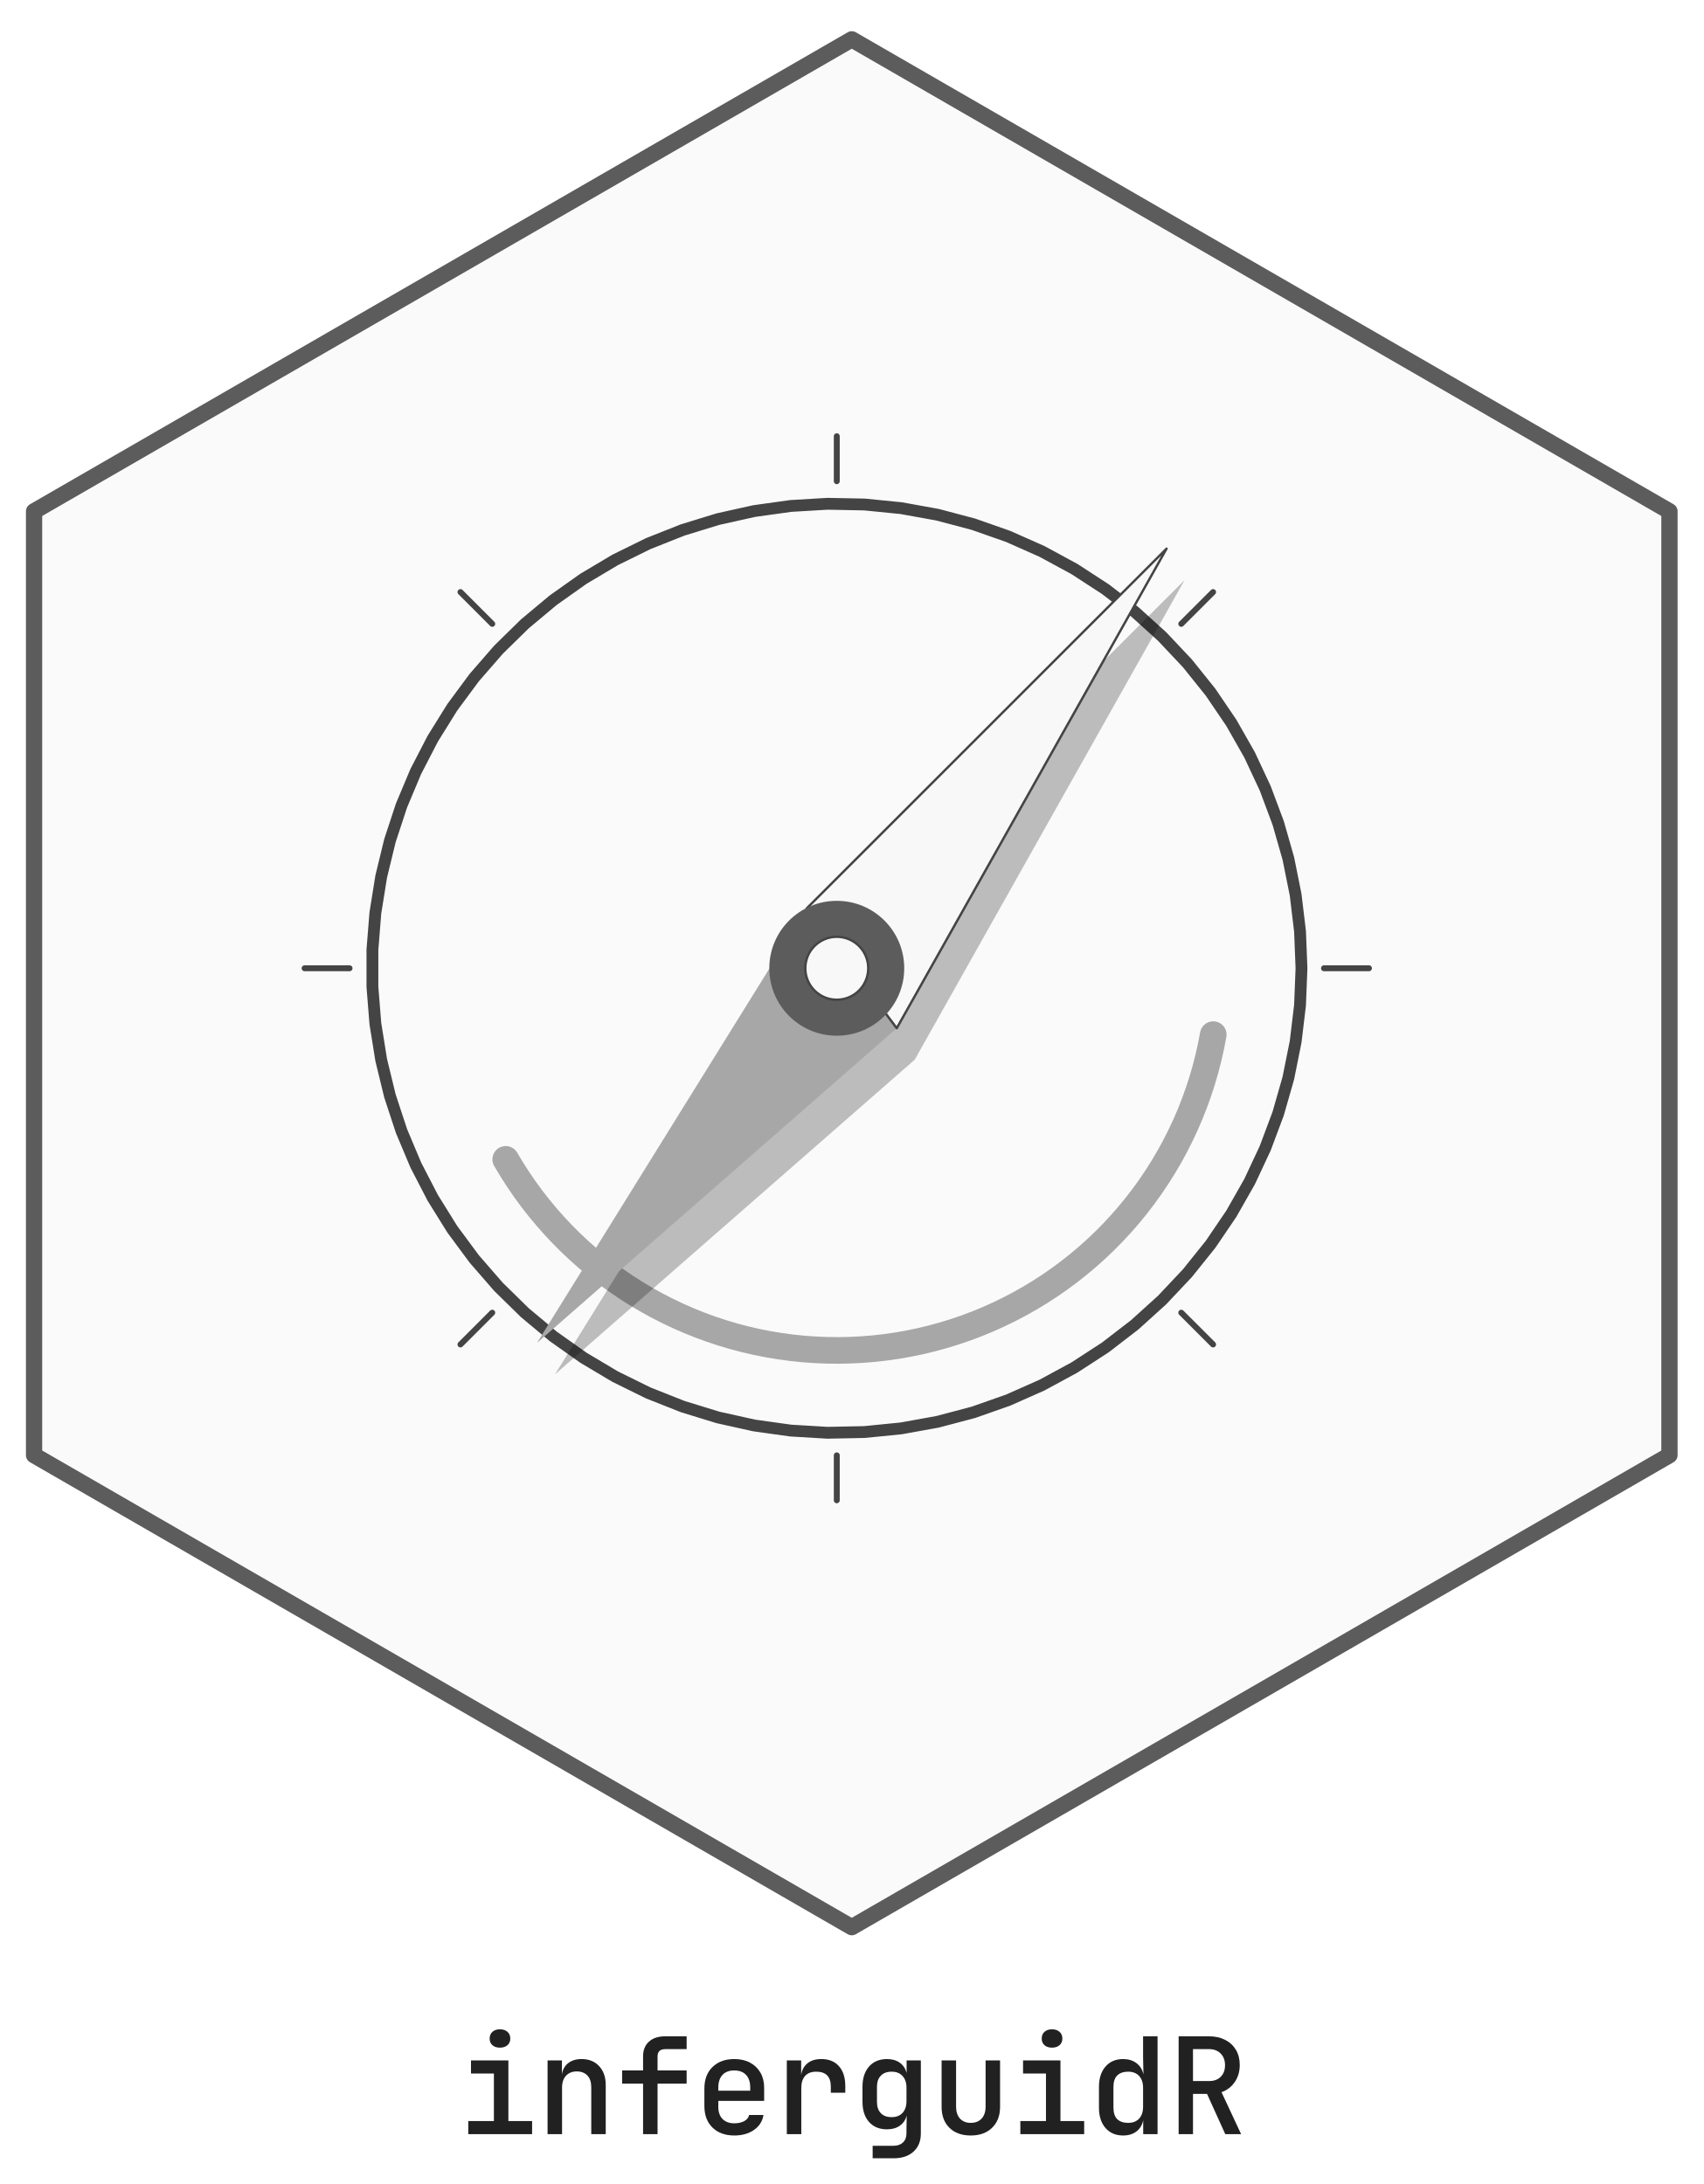
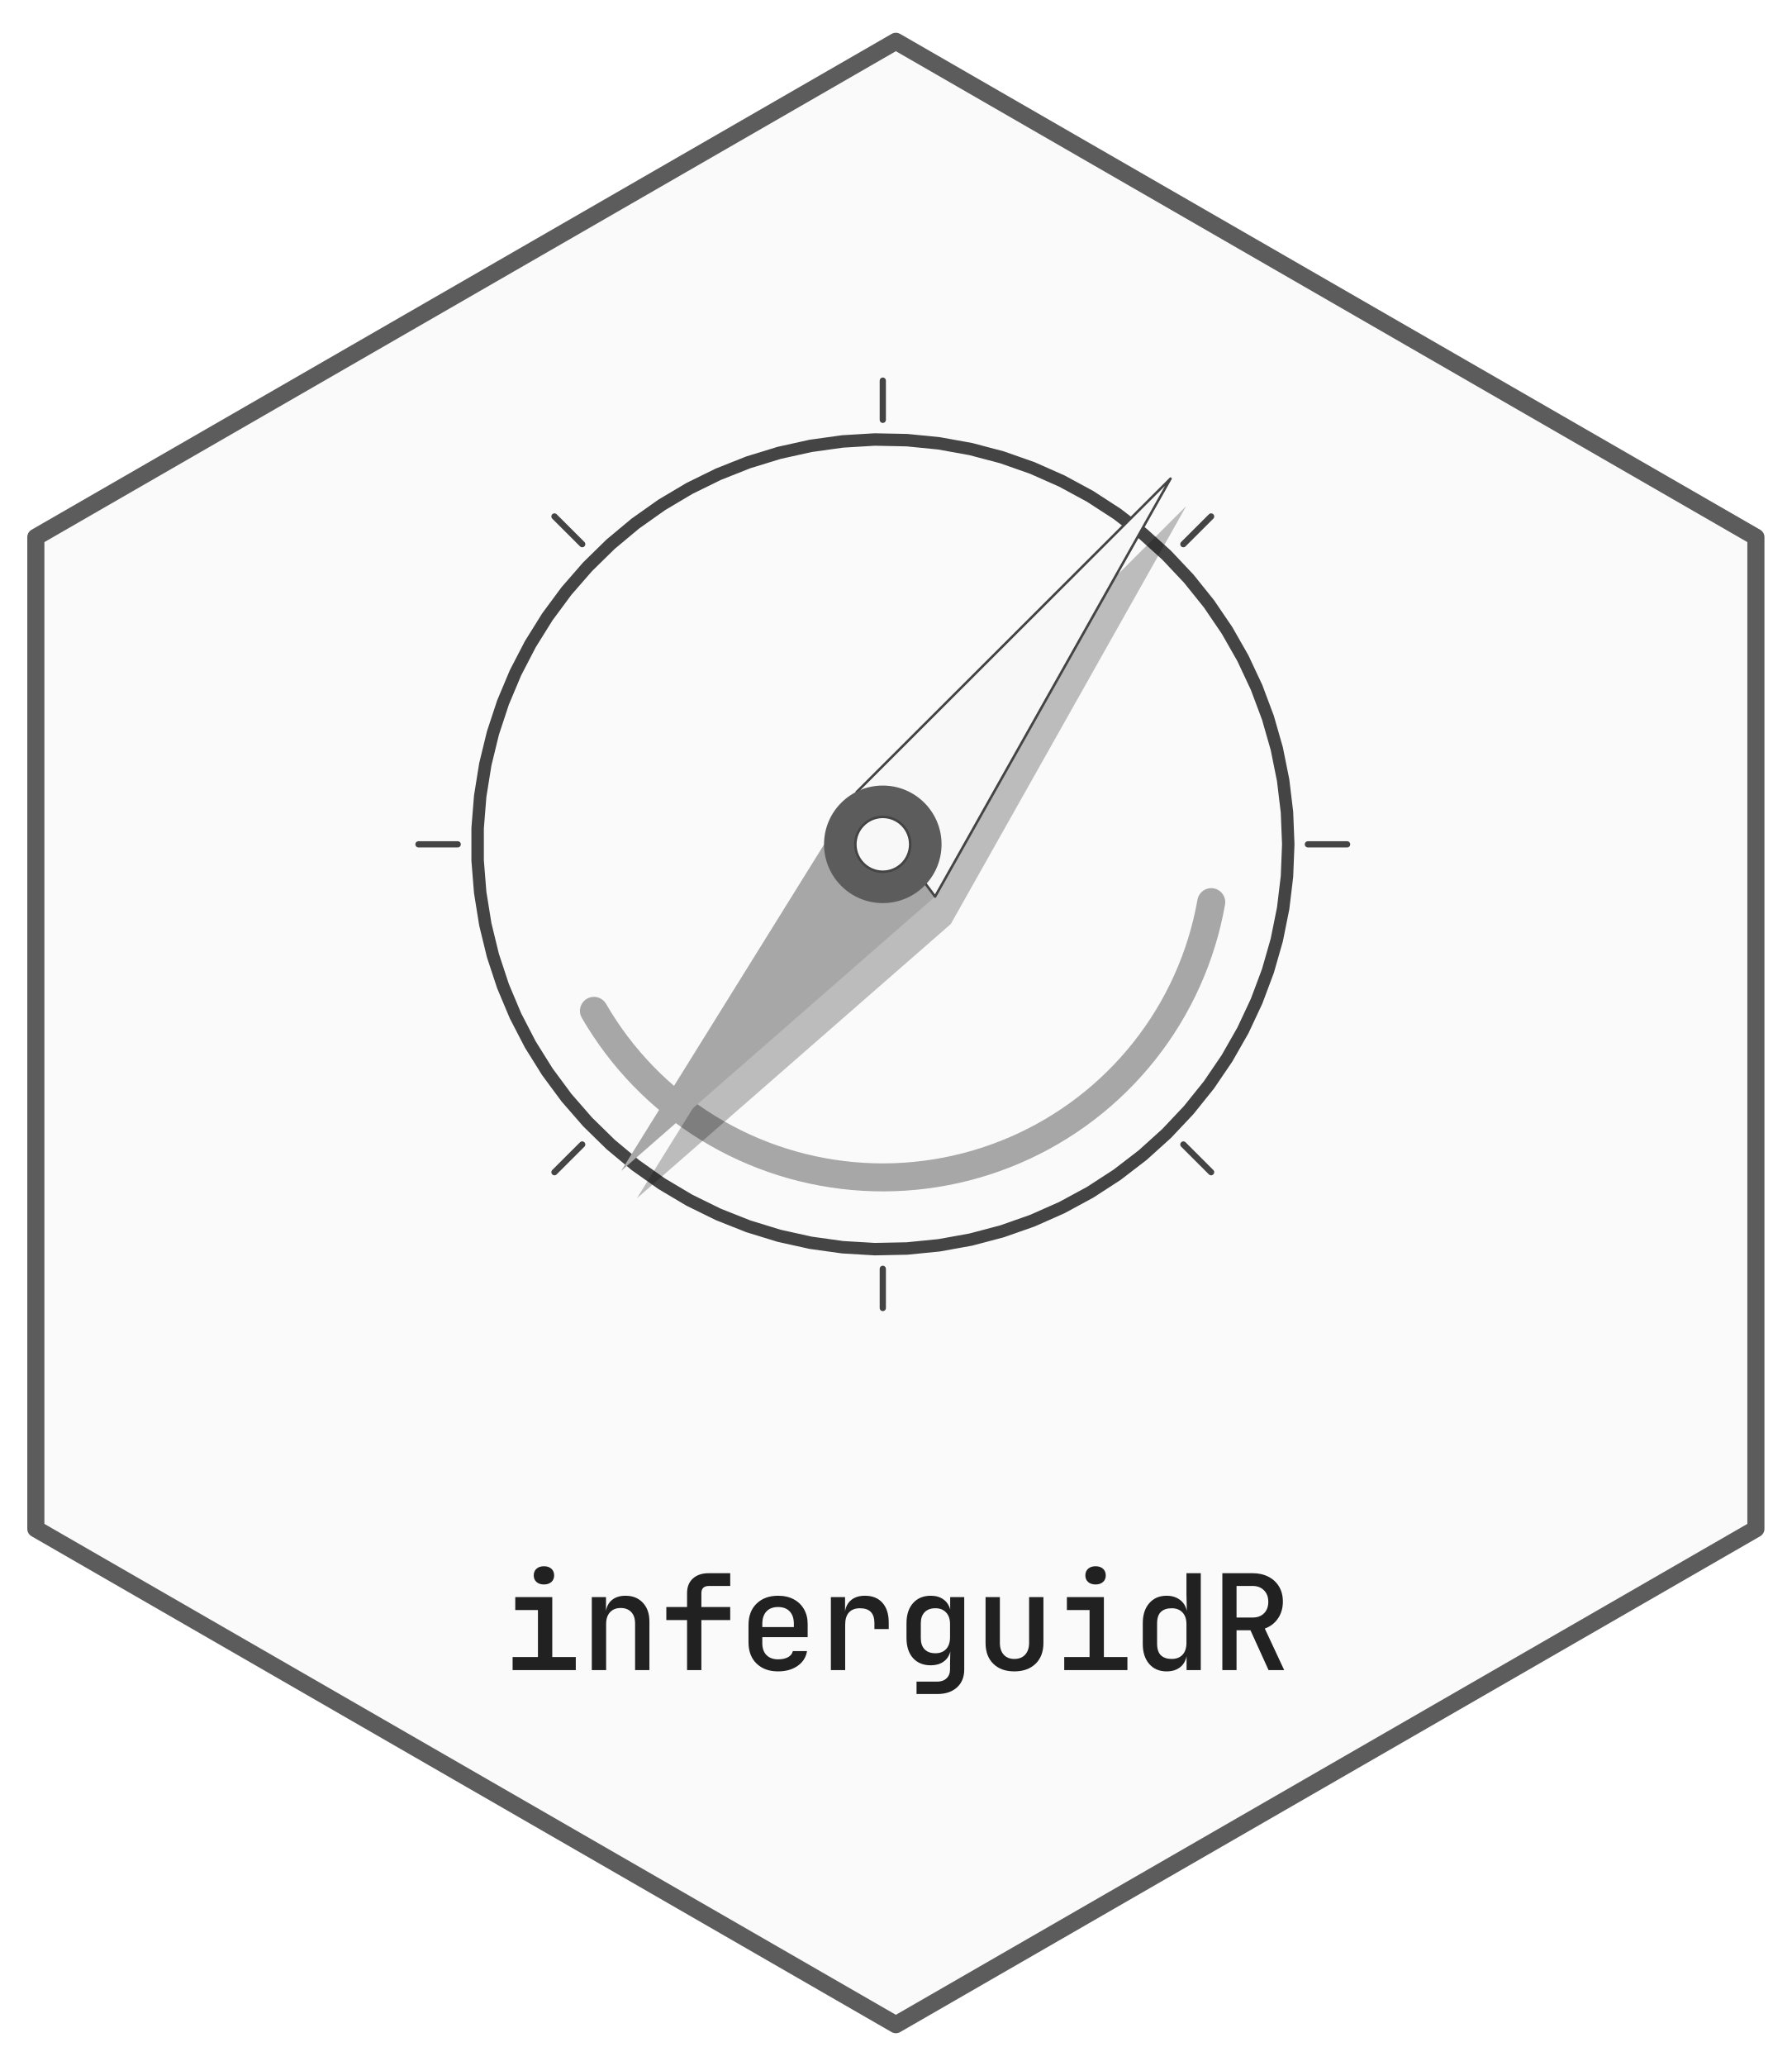
- <svg xmlns="http://www.w3.org/2000/svg" xmlns:xlink="http://www.w3.org/1999/xlink" width="432pt" height="554pt" viewBox="0 0 432 554">
+ <svg xmlns="http://www.w3.org/2000/svg" xmlns:xlink="http://www.w3.org/1999/xlink" width="432pt" height="498pt" viewBox="0 0 432 498">
  <defs>
    <g>
      <g id="glyph-0-0">
-         <path d="M 2.75 0 L 2.75 -3.328 L 9.25 -3.328 L 9.25 -15.375 L 3.438 -15.375 L 3.438 -18.703 L 12.922 -18.703 L 12.922 -3.328 L 18.938 -3.328 L 18.938 0 Z M 10.781 -21.938 C 9.988 -21.938 9.352 -22.145 8.875 -22.562 C 8.406 -22.977 8.172 -23.535 8.172 -24.234 C 8.172 -24.961 8.406 -25.535 8.875 -25.953 C 9.352 -26.379 9.988 -26.594 10.781 -26.594 C 11.57 -26.594 12.207 -26.379 12.688 -25.953 C 13.164 -25.535 13.406 -24.961 13.406 -24.234 C 13.406 -23.535 13.164 -22.977 12.688 -22.562 C 12.207 -22.145 11.57 -21.938 10.781 -21.938 Z M 10.781 -21.938 " />
+         <path d="M 2.594 0 L 2.594 -3.141 L 8.703 -3.141 L 8.703 -14.469 L 3.234 -14.469 L 3.234 -17.594 L 12.156 -17.594 L 12.156 -3.141 L 17.828 -3.141 L 17.828 0 Z M 10.156 -20.641 C 9.406 -20.641 8.805 -20.836 8.359 -21.234 C 7.91 -21.629 7.688 -22.156 7.688 -22.812 C 7.688 -23.5 7.91 -24.039 8.359 -24.438 C 8.805 -24.832 9.406 -25.031 10.156 -25.031 C 10.895 -25.031 11.488 -24.832 11.938 -24.438 C 12.383 -24.039 12.609 -23.5 12.609 -22.812 C 12.609 -22.156 12.383 -21.629 11.938 -21.234 C 11.488 -20.836 10.895 -20.641 10.156 -20.641 Z M 10.156 -20.641 " />
      </g>
      <g id="glyph-0-1">
-         <path d="M 2.859 0 L 2.859 -18.703 L 6.5 -18.703 L 6.5 -15.125 C 6.676 -16.352 7.203 -17.312 8.078 -18 C 8.953 -18.695 10.086 -19.047 11.484 -19.047 C 13.348 -19.047 14.832 -18.445 15.938 -17.25 C 17.051 -16.062 17.609 -14.457 17.609 -12.438 L 17.609 0 L 13.938 0 L 13.938 -11.906 C 13.938 -13.195 13.609 -14.188 12.953 -14.875 C 12.297 -15.562 11.398 -15.906 10.266 -15.906 C 9.109 -15.906 8.195 -15.539 7.531 -14.812 C 6.863 -14.094 6.531 -13.086 6.531 -11.797 L 6.531 0 Z M 2.859 0 " />
+         <path d="M 2.688 0 L 2.688 -17.594 L 6.109 -17.594 L 6.109 -14.234 C 6.285 -15.391 6.781 -16.289 7.594 -16.938 C 8.414 -17.594 9.488 -17.922 10.812 -17.922 C 12.562 -17.922 13.957 -17.359 15 -16.234 C 16.051 -15.117 16.578 -13.613 16.578 -11.719 L 16.578 0 L 13.125 0 L 13.125 -11.203 C 13.125 -12.422 12.812 -13.352 12.188 -14 C 11.57 -14.645 10.727 -14.969 9.656 -14.969 C 8.57 -14.969 7.711 -14.625 7.078 -13.938 C 6.453 -13.258 6.141 -12.316 6.141 -11.109 L 6.141 0 Z M 2.688 0 " />
      </g>
      <g id="glyph-0-2">
-         <path d="M 7.078 0 L 7.078 -12.812 L 1.766 -12.812 L 1.766 -16.156 L 7.078 -16.156 L 7.078 -19.75 C 7.078 -21.312 7.57 -22.547 8.562 -23.453 C 9.562 -24.359 10.922 -24.812 12.641 -24.812 L 18.125 -24.812 L 18.125 -21.562 L 12.719 -21.562 C 11.406 -21.562 10.75 -20.945 10.75 -19.719 L 10.75 -16.156 L 18.125 -16.156 L 18.125 -12.812 L 10.75 -12.812 L 10.75 0 Z M 7.078 0 " />
+         <path d="M 6.656 0 L 6.656 -12.062 L 1.656 -12.062 L 1.656 -15.203 L 6.656 -15.203 L 6.656 -18.594 C 6.656 -20.062 7.125 -21.223 8.062 -22.078 C 9 -22.93 10.281 -23.359 11.906 -23.359 L 17.062 -23.359 L 17.062 -20.281 L 11.969 -20.281 C 10.727 -20.281 10.109 -19.707 10.109 -18.562 L 10.109 -15.203 L 17.062 -15.203 L 17.062 -12.062 L 10.109 -12.062 L 10.109 0 Z M 6.656 0 " />
      </g>
      <g id="glyph-0-3">
-         <path d="M 10.203 0.344 C 7.91 0.344 6.07 -0.32 4.688 -1.656 C 3.312 -3 2.625 -4.828 2.625 -7.141 L 2.625 -11.562 C 2.625 -13.875 3.312 -15.695 4.688 -17.031 C 6.07 -18.375 7.91 -19.047 10.203 -19.047 C 11.742 -19.047 13.078 -18.742 14.203 -18.141 C 15.336 -17.535 16.219 -16.688 16.844 -15.594 C 17.469 -14.508 17.781 -13.242 17.781 -11.797 L 17.781 -8.438 L 6.156 -8.438 L 6.156 -6.906 C 6.156 -5.594 6.516 -4.57 7.234 -3.844 C 7.961 -3.113 8.953 -2.75 10.203 -2.75 C 11.223 -2.75 12.07 -2.938 12.75 -3.312 C 13.426 -3.688 13.832 -4.203 13.969 -4.859 L 17.609 -4.859 C 17.359 -3.273 16.555 -2.008 15.203 -1.062 C 13.859 -0.125 12.191 0.344 10.203 0.344 Z M 6.156 -11.797 L 6.156 -11.016 L 14.25 -11.016 L 14.25 -11.828 C 14.25 -13.211 13.895 -14.281 13.188 -15.031 C 12.488 -15.781 11.492 -16.156 10.203 -16.156 C 8.91 -16.156 7.91 -15.773 7.203 -15.016 C 6.504 -14.254 6.156 -13.18 6.156 -11.797 Z M 6.156 -11.797 " />
+         <path d="M 9.594 0.312 C 7.445 0.312 5.723 -0.312 4.422 -1.562 C 3.117 -2.82 2.469 -4.539 2.469 -6.719 L 2.469 -10.875 C 2.469 -13.051 3.117 -14.77 4.422 -16.031 C 5.723 -17.289 7.445 -17.922 9.594 -17.922 C 11.051 -17.922 12.312 -17.633 13.375 -17.062 C 14.438 -16.5 15.258 -15.707 15.844 -14.688 C 16.438 -13.664 16.734 -12.473 16.734 -11.109 L 16.734 -7.938 L 5.797 -7.938 L 5.797 -6.5 C 5.797 -5.258 6.133 -4.297 6.812 -3.609 C 7.5 -2.93 8.426 -2.594 9.594 -2.594 C 10.562 -2.594 11.363 -2.766 12 -3.109 C 12.633 -3.461 13.02 -3.953 13.156 -4.578 L 16.578 -4.578 C 16.336 -3.086 15.582 -1.898 14.312 -1.016 C 13.051 -0.129 11.477 0.312 9.594 0.312 Z M 5.797 -11.109 L 5.797 -10.375 L 13.406 -10.375 L 13.406 -11.141 C 13.406 -12.441 13.07 -13.441 12.406 -14.141 C 11.75 -14.848 10.812 -15.203 9.594 -15.203 C 8.383 -15.203 7.445 -14.844 6.781 -14.125 C 6.125 -13.414 5.797 -12.41 5.797 -11.109 Z M 5.797 -11.109 " />
      </g>
      <g id="glyph-0-4">
-         <path d="M 3.531 0 L 3.531 -18.703 L 7.172 -18.703 L 7.172 -15.031 C 7.359 -16.27 7.891 -17.25 8.766 -17.969 C 9.648 -18.688 10.82 -19.047 12.281 -19.047 C 14.195 -19.047 15.688 -18.441 16.75 -17.234 C 17.82 -16.035 18.359 -14.348 18.359 -12.172 L 18.359 -10.5 L 14.688 -10.5 L 14.688 -12.062 C 14.688 -14.582 13.453 -15.844 10.984 -15.844 C 9.754 -15.844 8.816 -15.484 8.172 -14.766 C 7.523 -14.055 7.203 -13.02 7.203 -11.656 L 7.203 0 Z M 3.531 0 " />
+         <path d="M 3.328 0 L 3.328 -17.594 L 6.75 -17.594 L 6.75 -14.141 C 6.926 -15.316 7.426 -16.238 8.25 -16.906 C 9.082 -17.582 10.18 -17.922 11.547 -17.922 C 13.359 -17.922 14.766 -17.352 15.766 -16.219 C 16.773 -15.094 17.281 -13.504 17.281 -11.453 L 17.281 -9.891 L 13.828 -9.891 L 13.828 -11.359 C 13.828 -13.723 12.664 -14.906 10.344 -14.906 C 9.188 -14.906 8.301 -14.566 7.688 -13.891 C 7.082 -13.223 6.781 -12.25 6.781 -10.969 L 6.781 0 Z M 3.328 0 " />
      </g>
      <g id="glyph-0-5">
-         <path d="M 5.297 6.125 L 5.297 2.953 L 10.578 2.953 C 11.598 2.953 12.398 2.672 12.984 2.109 C 13.578 1.547 13.875 0.773 13.875 -0.203 L 13.875 -1.594 L 13.938 -4.719 C 13.645 -3.613 13.062 -2.754 12.188 -2.141 C 11.312 -1.523 10.227 -1.219 8.938 -1.219 C 7.008 -1.219 5.488 -1.844 4.375 -3.094 C 3.27 -4.344 2.719 -6.055 2.719 -8.234 L 2.719 -12 C 2.719 -14.156 3.27 -15.867 4.375 -17.141 C 5.488 -18.41 7.008 -19.047 8.938 -19.047 C 10.227 -19.047 11.305 -18.738 12.172 -18.125 C 13.035 -17.508 13.613 -16.645 13.906 -15.531 L 13.906 -18.703 L 17.516 -18.703 L 17.516 -0.141 C 17.516 1.785 16.895 3.312 15.656 4.438 C 14.414 5.562 12.734 6.125 10.609 6.125 Z M 10.125 -4.312 C 11.281 -4.312 12.191 -4.664 12.859 -5.375 C 13.535 -6.094 13.875 -7.098 13.875 -8.391 L 13.875 -11.797 C 13.875 -13.066 13.535 -14.055 12.859 -14.766 C 12.191 -15.484 11.281 -15.844 10.125 -15.844 C 8.926 -15.844 8.004 -15.5 7.359 -14.812 C 6.711 -14.133 6.391 -13.207 6.391 -12.031 L 6.391 -8.156 C 6.391 -6.957 6.711 -6.016 7.359 -5.328 C 8.004 -4.648 8.926 -4.312 10.125 -4.312 Z M 10.125 -4.312 " />
+         <path d="M 4.984 5.766 L 4.984 2.781 L 9.953 2.781 C 10.91 2.781 11.664 2.516 12.219 1.984 C 12.781 1.453 13.062 0.727 13.062 -0.188 L 13.062 -1.5 L 13.125 -4.453 C 12.844 -3.398 12.289 -2.586 11.469 -2.016 C 10.645 -1.441 9.629 -1.156 8.422 -1.156 C 6.609 -1.156 5.176 -1.738 4.125 -2.906 C 3.082 -4.082 2.562 -5.695 2.562 -7.75 L 2.562 -11.297 C 2.562 -13.328 3.082 -14.938 4.125 -16.125 C 5.176 -17.32 6.609 -17.922 8.422 -17.922 C 9.629 -17.922 10.641 -17.629 11.453 -17.047 C 12.266 -16.473 12.812 -15.664 13.094 -14.625 L 13.094 -17.594 L 16.484 -17.594 L 16.484 -0.125 C 16.484 1.688 15.898 3.117 14.734 4.172 C 13.566 5.234 11.984 5.766 9.984 5.766 Z M 9.531 -4.062 C 10.625 -4.062 11.484 -4.395 12.109 -5.062 C 12.742 -5.738 13.062 -6.688 13.062 -7.906 L 13.062 -11.109 C 13.062 -12.297 12.742 -13.223 12.109 -13.891 C 11.484 -14.566 10.625 -14.906 9.531 -14.906 C 8.406 -14.906 7.535 -14.582 6.922 -13.938 C 6.316 -13.301 6.016 -12.43 6.016 -11.328 L 6.016 -7.688 C 6.016 -6.551 6.316 -5.66 6.922 -5.016 C 7.535 -4.379 8.406 -4.062 9.531 -4.062 Z M 9.531 -4.062 " />
      </g>
      <g id="glyph-0-6">
-         <path d="M 10.172 0.344 C 7.898 0.344 6.098 -0.305 4.766 -1.609 C 3.441 -2.91 2.781 -4.688 2.781 -6.938 L 2.781 -18.703 L 6.453 -18.703 L 6.453 -6.969 C 6.453 -5.695 6.781 -4.691 7.438 -3.953 C 8.102 -3.223 9.016 -2.859 10.172 -2.859 C 11.348 -2.859 12.27 -3.223 12.938 -3.953 C 13.602 -4.691 13.938 -5.695 13.938 -6.969 L 13.938 -18.703 L 17.609 -18.703 L 17.609 -6.938 C 17.609 -4.688 16.93 -2.91 15.578 -1.609 C 14.234 -0.305 12.43 0.344 10.172 0.344 Z M 10.172 0.344 " />
+         <path d="M 9.562 0.312 C 7.438 0.312 5.75 -0.297 4.5 -1.516 C 3.25 -2.742 2.625 -4.414 2.625 -6.531 L 2.625 -17.594 L 6.078 -17.594 L 6.078 -6.562 C 6.078 -5.363 6.383 -4.414 7 -3.719 C 7.625 -3.031 8.477 -2.688 9.562 -2.688 C 10.676 -2.688 11.547 -3.031 12.172 -3.719 C 12.805 -4.414 13.125 -5.363 13.125 -6.562 L 13.125 -17.594 L 16.578 -17.594 L 16.578 -6.531 C 16.578 -4.414 15.941 -2.742 14.672 -1.516 C 13.398 -0.297 11.695 0.312 9.562 0.312 Z M 9.562 0.312 " />
      </g>
      <g id="glyph-0-7">
-         <path d="M 8.812 0.344 C 6.945 0.344 5.457 -0.289 4.344 -1.562 C 3.238 -2.832 2.688 -4.547 2.688 -6.703 L 2.688 -11.969 C 2.688 -14.145 3.238 -15.867 4.344 -17.141 C 5.457 -18.41 6.945 -19.047 8.812 -19.047 C 10.145 -19.047 11.27 -18.703 12.188 -18.016 C 13.102 -17.336 13.695 -16.383 13.969 -15.156 L 13.875 -19.484 L 13.875 -24.812 L 17.547 -24.812 L 17.547 0 L 13.906 0 L 13.906 -3.531 C 13.656 -2.312 13.082 -1.359 12.188 -0.672 C 11.289 0.004 10.164 0.344 8.812 0.344 Z M 10.094 -2.859 C 11.27 -2.859 12.191 -3.211 12.859 -3.922 C 13.535 -4.641 13.875 -5.656 13.875 -6.969 L 13.875 -11.766 C 13.875 -13.055 13.535 -14.055 12.859 -14.766 C 12.191 -15.484 11.27 -15.844 10.094 -15.844 C 8.914 -15.844 8 -15.531 7.344 -14.906 C 6.688 -14.281 6.359 -13.289 6.359 -11.938 L 6.359 -6.797 C 6.359 -5.41 6.688 -4.406 7.344 -3.781 C 8 -3.164 8.914 -2.859 10.094 -2.859 Z M 10.094 -2.859 " />
+         <path d="M 8.281 0.312 C 6.531 0.312 5.133 -0.281 4.094 -1.469 C 3.051 -2.664 2.531 -4.273 2.531 -6.297 L 2.531 -11.266 C 2.531 -13.316 3.051 -14.938 4.094 -16.125 C 5.133 -17.32 6.531 -17.922 8.281 -17.922 C 9.539 -17.922 10.602 -17.598 11.469 -16.953 C 12.332 -16.316 12.895 -15.422 13.156 -14.266 L 13.062 -18.344 L 13.062 -23.359 L 16.516 -23.359 L 16.516 0 L 13.094 0 L 13.094 -3.328 C 12.852 -2.172 12.312 -1.273 11.469 -0.641 C 10.625 -0.004 9.562 0.312 8.281 0.312 Z M 9.5 -2.688 C 10.613 -2.688 11.484 -3.02 12.109 -3.688 C 12.742 -4.363 13.062 -5.32 13.062 -6.562 L 13.062 -11.078 C 13.062 -12.285 12.742 -13.223 12.109 -13.891 C 11.484 -14.566 10.613 -14.906 9.5 -14.906 C 8.395 -14.906 7.531 -14.613 6.906 -14.031 C 6.289 -13.445 5.984 -12.516 5.984 -11.234 L 5.984 -6.406 C 5.984 -5.102 6.289 -4.156 6.906 -3.562 C 7.531 -2.977 8.395 -2.688 9.5 -2.688 Z M 9.5 -2.688 " />
      </g>
      <g id="glyph-0-8">
-         <path d="M 2.891 0 L 2.891 -24.812 L 10.641 -24.812 C 12.18 -24.812 13.535 -24.508 14.703 -23.906 C 15.867 -23.312 16.773 -22.469 17.422 -21.375 C 18.066 -20.289 18.391 -19.016 18.391 -17.547 C 18.391 -15.891 17.969 -14.445 17.125 -13.219 C 16.289 -12 15.172 -11.141 13.766 -10.641 L 18.734 0 L 14.719 0 L 10.094 -10.203 L 6.531 -10.203 L 6.531 0 Z M 6.531 -13.469 L 10.641 -13.469 C 11.867 -13.469 12.844 -13.828 13.562 -14.547 C 14.289 -15.273 14.656 -16.25 14.656 -17.469 C 14.656 -18.719 14.285 -19.711 13.547 -20.453 C 12.805 -21.191 11.836 -21.562 10.641 -21.562 L 6.531 -21.562 Z M 6.531 -13.469 " />
+         <path d="M 2.719 0 L 2.719 -23.359 L 10.016 -23.359 C 11.461 -23.359 12.734 -23.07 13.828 -22.5 C 14.93 -21.938 15.785 -21.145 16.391 -20.125 C 17.004 -19.102 17.312 -17.898 17.312 -16.516 C 17.312 -14.953 16.914 -13.594 16.125 -12.438 C 15.332 -11.289 14.273 -10.484 12.953 -10.016 L 17.625 0 L 13.859 0 L 9.5 -9.594 L 6.141 -9.594 L 6.141 0 Z M 6.141 -12.672 L 10.016 -12.672 C 11.172 -12.672 12.086 -13.008 12.766 -13.688 C 13.453 -14.375 13.797 -15.297 13.797 -16.453 C 13.797 -17.617 13.445 -18.547 12.75 -19.234 C 12.062 -19.93 11.148 -20.281 10.016 -20.281 L 6.141 -20.281 Z M 6.141 -12.672 " />
      </g>
    </g>
  </defs>
-   <path fill-rule="nonzero" fill="rgb(98.039%, 98.039%, 98.039%)" fill-opacity="1" stroke-width="4.125" stroke-linecap="round" stroke-linejoin="round" stroke="rgb(36.078%, 36.078%, 36.078%)" stroke-opacity="1" stroke-miterlimit="10" d="M 216 9.977 L 423.359 129.695 L 423.359 369.133 L 216 488.855 L 8.641 369.133 L 8.641 129.695 Z M 216 9.977 " />
-   <path fill="none" stroke-width="3" stroke-linecap="round" stroke-linejoin="round" stroke="rgb(26.667%, 26.667%, 26.667%)" stroke-opacity="1" stroke-miterlimit="10" d="M 330.047 245.613 L 329.676 236.25 L 328.559 226.945 L 326.711 217.762 L 324.133 208.75 L 320.852 199.973 L 316.883 191.484 L 312.25 183.34 L 306.988 175.586 L 301.125 168.277 L 294.699 161.457 L 287.75 155.168 L 280.328 149.453 L 272.473 144.344 L 264.234 139.875 L 255.668 136.074 L 246.828 132.969 L 237.77 130.57 L 228.547 128.902 L 219.223 127.973 L 209.855 127.789 L 200.5 128.348 L 191.223 129.645 L 182.074 131.68 L 173.117 134.434 L 164.406 137.891 L 156 142.027 L 147.949 146.82 L 140.301 152.238 L 133.109 158.242 L 126.418 164.805 L 120.27 171.875 L 114.699 179.41 L 109.75 187.367 L 105.445 195.691 L 101.816 204.328 L 98.887 213.23 L 96.672 222.336 L 95.188 231.586 L 94.441 240.93 L 94.441 250.301 L 95.188 259.641 L 96.672 268.891 L 98.887 277.996 L 101.816 286.898 L 105.445 295.535 L 109.75 303.859 L 114.699 311.816 L 120.27 319.352 L 126.418 326.426 L 133.109 332.984 L 140.301 338.992 L 147.949 344.406 L 156 349.199 L 164.406 353.34 L 173.117 356.793 L 182.074 359.547 L 191.223 361.582 L 200.5 362.883 L 209.855 363.441 L 219.223 363.254 L 228.547 362.324 L 237.77 360.656 L 246.828 358.262 L 255.668 355.152 L 264.234 351.352 L 272.473 346.883 L 280.328 341.777 L 287.75 336.059 L 294.699 329.77 L 301.125 322.949 L 306.988 315.641 L 312.25 307.887 L 316.883 299.742 L 320.852 291.254 L 324.133 282.477 L 326.711 273.469 L 328.559 264.281 L 329.676 254.977 L 330.047 245.613 " />
-   <path fill="none" stroke-width="6.75" stroke-linecap="round" stroke-linejoin="round" stroke="rgb(65.49%, 65.49%, 65.49%)" stroke-opacity="1" stroke-miterlimit="10" d="M 128.246 294.086 L 129.785 296.656 L 131.402 299.18 L 133.098 301.656 L 134.867 304.074 L 136.715 306.438 L 138.629 308.742 L 140.617 310.988 L 142.672 313.168 L 144.797 315.289 L 146.984 317.34 L 149.23 319.32 L 151.543 321.234 L 153.91 323.074 L 156.332 324.84 L 158.809 326.527 L 161.336 328.141 L 163.914 329.672 L 166.535 331.125 L 169.203 332.496 L 171.91 333.785 L 174.656 334.988 L 177.438 336.109 L 180.254 337.141 L 183.098 338.082 L 185.973 338.941 L 188.871 339.707 L 191.793 340.383 L 194.734 340.969 L 197.691 341.461 L 200.66 341.867 L 203.645 342.176 L 206.633 342.395 L 209.629 342.52 L 212.625 342.555 L 215.625 342.492 L 218.617 342.34 L 221.605 342.098 L 224.586 341.758 L 227.555 341.332 L 230.508 340.809 L 233.441 340.199 L 236.355 339.496 L 239.25 338.703 L 242.113 337.824 L 244.953 336.855 L 247.758 335.797 L 250.527 334.656 L 253.266 333.426 L 255.961 332.113 L 258.613 330.719 L 261.223 329.242 L 263.785 327.688 L 266.301 326.055 L 268.762 324.34 L 271.168 322.555 L 273.52 320.695 L 275.812 318.762 L 278.047 316.758 L 280.215 314.688 L 282.316 312.555 L 284.355 310.352 L 286.32 308.09 L 288.219 305.77 L 290.043 303.387 L 291.793 300.953 L 293.465 298.465 L 295.059 295.926 L 296.578 293.34 L 298.012 290.707 L 299.367 288.031 L 300.637 285.316 L 301.82 282.562 L 302.922 279.773 L 303.934 276.953 L 304.859 274.102 L 305.695 271.219 L 306.441 268.316 L 307.102 265.391 L 307.668 262.449 " />
-   <path fill="none" stroke-width="1.5" stroke-linecap="round" stroke-linejoin="round" stroke="rgb(26.667%, 26.667%, 26.667%)" stroke-opacity="1" stroke-miterlimit="10" d="M 335.75 245.613 L 347.156 245.613 " />
-   <path fill="none" stroke-width="1.5" stroke-linecap="round" stroke-linejoin="round" stroke="rgb(26.667%, 26.667%, 26.667%)" stroke-opacity="1" stroke-miterlimit="10" d="M 299.562 158.25 L 307.629 150.184 " />
-   <path fill="none" stroke-width="1.5" stroke-linecap="round" stroke-linejoin="round" stroke="rgb(26.667%, 26.667%, 26.667%)" stroke-opacity="1" stroke-miterlimit="10" d="M 212.199 122.062 L 212.199 110.656 " />
-   <path fill="none" stroke-width="1.5" stroke-linecap="round" stroke-linejoin="round" stroke="rgb(26.667%, 26.667%, 26.667%)" stroke-opacity="1" stroke-miterlimit="10" d="M 124.832 158.25 L 116.77 150.184 " />
-   <path fill="none" stroke-width="1.5" stroke-linecap="round" stroke-linejoin="round" stroke="rgb(26.667%, 26.667%, 26.667%)" stroke-opacity="1" stroke-miterlimit="10" d="M 88.645 245.613 L 77.242 245.613 " />
-   <path fill="none" stroke-width="1.5" stroke-linecap="round" stroke-linejoin="round" stroke="rgb(26.667%, 26.667%, 26.667%)" stroke-opacity="1" stroke-miterlimit="10" d="M 124.832 332.977 L 116.77 341.043 " />
-   <path fill="none" stroke-width="1.5" stroke-linecap="round" stroke-linejoin="round" stroke="rgb(26.667%, 26.667%, 26.667%)" stroke-opacity="1" stroke-miterlimit="10" d="M 212.199 369.164 L 212.199 380.57 " />
-   <path fill="none" stroke-width="1.5" stroke-linecap="round" stroke-linejoin="round" stroke="rgb(26.667%, 26.667%, 26.667%)" stroke-opacity="1" stroke-miterlimit="10" d="M 299.562 332.977 L 307.629 341.043 " />
-   <path fill-rule="nonzero" fill="rgb(1.961%, 1.961%, 1.961%)" fill-opacity="0.251" d="M 140.727 348.637 L 231.965 268.805 L 300.395 147.152 L 209.156 238.391 Z M 140.727 348.637 " />
-   <path fill-rule="nonzero" fill="rgb(65.49%, 65.49%, 65.49%)" fill-opacity="1" d="M 136.168 340.652 L 227.406 260.82 L 295.832 139.168 L 204.594 230.406 Z M 136.168 340.652 " />
-   <path fill-rule="nonzero" fill="rgb(97.255%, 97.255%, 97.255%)" fill-opacity="1" stroke-width="0.6" stroke-linecap="round" stroke-linejoin="round" stroke="rgb(26.667%, 26.667%, 26.667%)" stroke-opacity="1" stroke-miterlimit="10" d="M 204.594 230.406 L 227.406 260.82 L 295.832 139.168 Z M 204.594 230.406 " />
-   <path fill-rule="nonzero" fill="rgb(36.078%, 36.078%, 36.078%)" fill-opacity="1" d="M 229.305 245.613 C 229.305 255.062 221.645 262.723 212.199 262.723 C 202.75 262.723 195.09 255.062 195.09 245.613 C 195.09 236.164 202.75 228.508 212.199 228.508 C 221.645 228.508 229.305 236.164 229.305 245.613 " />
-   <path fill-rule="nonzero" fill="rgb(97.255%, 97.255%, 97.255%)" fill-opacity="1" stroke-width="0.6" stroke-linecap="round" stroke-linejoin="round" stroke="rgb(26.667%, 26.667%, 26.667%)" stroke-opacity="1" stroke-miterlimit="10" d="M 220.184 245.613 C 220.184 250.023 216.609 253.598 212.199 253.598 C 207.789 253.598 204.215 250.023 204.215 245.613 C 204.215 241.203 207.789 237.629 212.199 237.629 C 216.609 237.629 220.184 241.203 220.184 245.613 " />
+   <path fill-rule="nonzero" fill="rgb(98.039%, 98.039%, 98.039%)" fill-opacity="1" stroke-width="4.125" stroke-linecap="round" stroke-linejoin="round" stroke="rgb(36.078%, 36.078%, 36.078%)" stroke-opacity="1" stroke-miterlimit="10" d="M 216 9.961 L 423.359 129.48 L 423.359 368.52 L 216 488.039 L 8.641 368.52 L 8.641 129.48 Z M 216 9.961 " />
+   <path fill="none" stroke-width="3" stroke-linecap="round" stroke-linejoin="round" stroke="rgb(26.667%, 26.667%, 26.667%)" stroke-opacity="1" stroke-miterlimit="10" d="M 310.609 203.523 L 310.301 195.766 L 309.375 188.062 L 307.84 180.453 L 305.703 172.992 L 302.98 165.723 L 299.688 158.695 L 295.844 151.949 L 291.477 145.527 L 286.613 139.477 L 281.285 133.828 L 275.52 128.617 L 269.363 123.883 L 262.844 119.652 L 256.012 115.953 L 248.906 112.805 L 241.574 110.23 L 234.059 108.246 L 226.41 106.867 L 218.676 106.098 L 210.902 105.941 L 203.145 106.406 L 195.445 107.48 L 187.855 109.164 L 180.426 111.445 L 173.203 114.309 L 166.227 117.734 L 159.547 121.703 L 153.203 126.191 L 147.238 131.164 L 141.688 136.598 L 136.586 142.453 L 131.969 148.695 L 127.859 155.285 L 124.289 162.176 L 121.281 169.332 L 118.848 176.703 L 117.012 184.242 L 115.781 191.906 L 115.16 199.641 L 115.16 207.402 L 115.781 215.137 L 117.012 222.801 L 118.848 230.34 L 121.281 237.711 L 124.289 244.867 L 127.859 251.762 L 131.969 258.348 L 136.586 264.59 L 141.688 270.445 L 147.238 275.879 L 153.203 280.852 L 159.547 285.34 L 166.227 289.309 L 173.203 292.734 L 180.426 295.598 L 187.855 297.879 L 195.445 299.562 L 203.145 300.637 L 210.902 301.102 L 218.676 300.945 L 226.41 300.176 L 234.059 298.797 L 241.574 296.812 L 248.906 294.238 L 256.012 291.09 L 262.844 287.391 L 269.363 283.16 L 275.52 278.426 L 281.285 273.219 L 286.613 267.57 L 291.477 261.516 L 295.844 255.094 L 299.688 248.348 L 302.98 241.32 L 305.703 234.051 L 307.84 226.59 L 309.375 218.98 L 310.301 211.277 L 310.609 203.523 " />
+   <path fill="none" stroke-width="6.75" stroke-linecap="round" stroke-linejoin="round" stroke="rgb(65.49%, 65.49%, 65.49%)" stroke-opacity="1" stroke-miterlimit="10" d="M 143.203 243.664 L 144.48 245.793 L 145.824 247.883 L 147.23 249.934 L 148.699 251.938 L 150.227 253.895 L 151.816 255.801 L 153.469 257.66 L 155.172 259.469 L 156.934 261.223 L 158.746 262.922 L 160.613 264.562 L 162.527 266.148 L 164.492 267.672 L 166.504 269.133 L 168.559 270.531 L 170.656 271.867 L 172.793 273.137 L 174.969 274.34 L 177.18 275.477 L 179.426 276.543 L 181.703 277.539 L 184.012 278.465 L 186.348 279.32 L 188.707 280.102 L 191.09 280.812 L 193.496 281.445 L 195.918 282.004 L 198.359 282.492 L 200.812 282.898 L 203.273 283.234 L 205.75 283.492 L 208.23 283.672 L 210.715 283.777 L 213.203 283.805 L 215.688 283.754 L 218.172 283.629 L 220.652 283.426 L 223.121 283.145 L 225.586 282.789 L 228.035 282.359 L 230.469 281.852 L 232.887 281.273 L 235.285 280.617 L 237.664 279.887 L 240.016 279.082 L 242.344 278.207 L 244.645 277.262 L 246.914 276.246 L 249.148 275.16 L 251.352 274.004 L 253.516 272.781 L 255.641 271.492 L 257.727 270.137 L 259.77 268.723 L 261.766 267.242 L 263.715 265.699 L 265.617 264.102 L 267.469 262.441 L 269.27 260.727 L 271.012 258.957 L 272.703 257.137 L 274.336 255.262 L 275.91 253.34 L 277.422 251.367 L 278.871 249.352 L 280.262 247.293 L 281.586 245.188 L 282.844 243.047 L 284.031 240.867 L 285.156 238.652 L 286.211 236.402 L 287.191 234.121 L 288.105 231.812 L 288.945 229.477 L 289.715 227.113 L 290.406 224.727 L 291.027 222.324 L 291.57 219.902 L 292.043 217.461 " />
+   <path fill="none" stroke-width="1.5" stroke-linecap="round" stroke-linejoin="round" stroke="rgb(26.667%, 26.667%, 26.667%)" stroke-opacity="1" stroke-miterlimit="10" d="M 315.34 203.523 L 324.801 203.523 " />
+   <path fill="none" stroke-width="1.5" stroke-linecap="round" stroke-linejoin="round" stroke="rgb(26.667%, 26.667%, 26.667%)" stroke-opacity="1" stroke-miterlimit="10" d="M 285.32 131.168 L 292.008 124.492 " />
+   <path fill="none" stroke-width="1.5" stroke-linecap="round" stroke-linejoin="round" stroke="rgb(26.667%, 26.667%, 26.667%)" stroke-opacity="1" stroke-miterlimit="10" d="M 212.848 101.199 L 212.848 91.754 " />
+   <path fill="none" stroke-width="1.5" stroke-linecap="round" stroke-linejoin="round" stroke="rgb(26.667%, 26.667%, 26.667%)" stroke-opacity="1" stroke-miterlimit="10" d="M 140.375 131.168 L 133.684 124.492 " />
+   <path fill="none" stroke-width="1.5" stroke-linecap="round" stroke-linejoin="round" stroke="rgb(26.667%, 26.667%, 26.667%)" stroke-opacity="1" stroke-miterlimit="10" d="M 110.355 203.523 L 100.895 203.523 " />
+   <path fill="none" stroke-width="1.5" stroke-linecap="round" stroke-linejoin="round" stroke="rgb(26.667%, 26.667%, 26.667%)" stroke-opacity="1" stroke-miterlimit="10" d="M 140.375 275.875 L 133.684 282.551 " />
+   <path fill="none" stroke-width="1.5" stroke-linecap="round" stroke-linejoin="round" stroke="rgb(26.667%, 26.667%, 26.667%)" stroke-opacity="1" stroke-miterlimit="10" d="M 212.848 305.844 L 212.848 315.289 " />
+   <path fill="none" stroke-width="1.5" stroke-linecap="round" stroke-linejoin="round" stroke="rgb(26.667%, 26.667%, 26.667%)" stroke-opacity="1" stroke-miterlimit="10" d="M 285.32 275.875 L 292.008 282.551 " />
+   <path fill-rule="nonzero" fill="rgb(1.961%, 1.961%, 1.961%)" fill-opacity="0.251" d="M 153.559 288.844 L 229.246 222.727 L 286.012 121.98 L 210.324 197.539 Z M 153.559 288.844 " />
+   <path fill-rule="nonzero" fill="rgb(65.49%, 65.49%, 65.49%)" fill-opacity="1" d="M 149.773 282.23 L 225.461 216.113 L 282.227 115.367 L 206.539 190.93 Z M 149.773 282.23 " />
+   <path fill-rule="nonzero" fill="rgb(97.255%, 97.255%, 97.255%)" fill-opacity="1" stroke-width="0.6" stroke-linecap="round" stroke-linejoin="round" stroke="rgb(26.667%, 26.667%, 26.667%)" stroke-opacity="1" stroke-miterlimit="10" d="M 206.539 190.93 L 225.461 216.113 L 282.227 115.367 Z M 206.539 190.93 " />
+   <path fill-rule="nonzero" fill="rgb(36.078%, 36.078%, 36.078%)" fill-opacity="1" d="M 227.016 203.523 C 227.016 211.348 220.672 217.688 212.848 217.688 C 205.023 217.688 198.68 211.348 198.68 203.523 C 198.68 195.695 205.023 189.355 212.848 189.355 C 220.672 189.355 227.016 195.695 227.016 203.523 " />
+   <path fill-rule="nonzero" fill="rgb(97.255%, 97.255%, 97.255%)" fill-opacity="1" stroke-width="0.6" stroke-linecap="round" stroke-linejoin="round" stroke="rgb(26.667%, 26.667%, 26.667%)" stroke-opacity="1" stroke-miterlimit="10" d="M 219.457 203.523 C 219.457 207.172 216.496 210.133 212.848 210.133 C 209.195 210.133 206.234 207.172 206.234 203.523 C 206.234 199.871 209.195 196.91 212.848 196.91 C 216.496 196.91 219.457 199.871 219.457 203.523 " />
  <g fill="rgb(12.941%, 12.941%, 12.941%)" fill-opacity="1">
-     <use xlink:href="#glyph-0-0" x="116" y="541.352" />
-     <use xlink:href="#glyph-0-1" x="136" y="541.352" />
-     <use xlink:href="#glyph-0-2" x="156" y="541.352" />
-     <use xlink:href="#glyph-0-3" x="176" y="541.352" />
-     <use xlink:href="#glyph-0-4" x="196" y="541.352" />
-     <use xlink:href="#glyph-0-5" x="216" y="541.352" />
-     <use xlink:href="#glyph-0-6" x="236" y="541.352" />
-     <use xlink:href="#glyph-0-0" x="256" y="541.352" />
-     <use xlink:href="#glyph-0-7" x="276" y="541.352" />
-     <use xlink:href="#glyph-0-8" x="296" y="541.352" />
+     <use xlink:href="#glyph-0-0" x="121" y="402.569" />
+     <use xlink:href="#glyph-0-1" x="140" y="402.569" />
+     <use xlink:href="#glyph-0-2" x="159" y="402.569" />
+     <use xlink:href="#glyph-0-3" x="178" y="402.569" />
+     <use xlink:href="#glyph-0-4" x="197" y="402.569" />
+     <use xlink:href="#glyph-0-5" x="216" y="402.569" />
+     <use xlink:href="#glyph-0-6" x="235" y="402.569" />
+     <use xlink:href="#glyph-0-0" x="254" y="402.569" />
+     <use xlink:href="#glyph-0-7" x="273" y="402.569" />
+     <use xlink:href="#glyph-0-8" x="292" y="402.569" />
  </g>
</svg>
